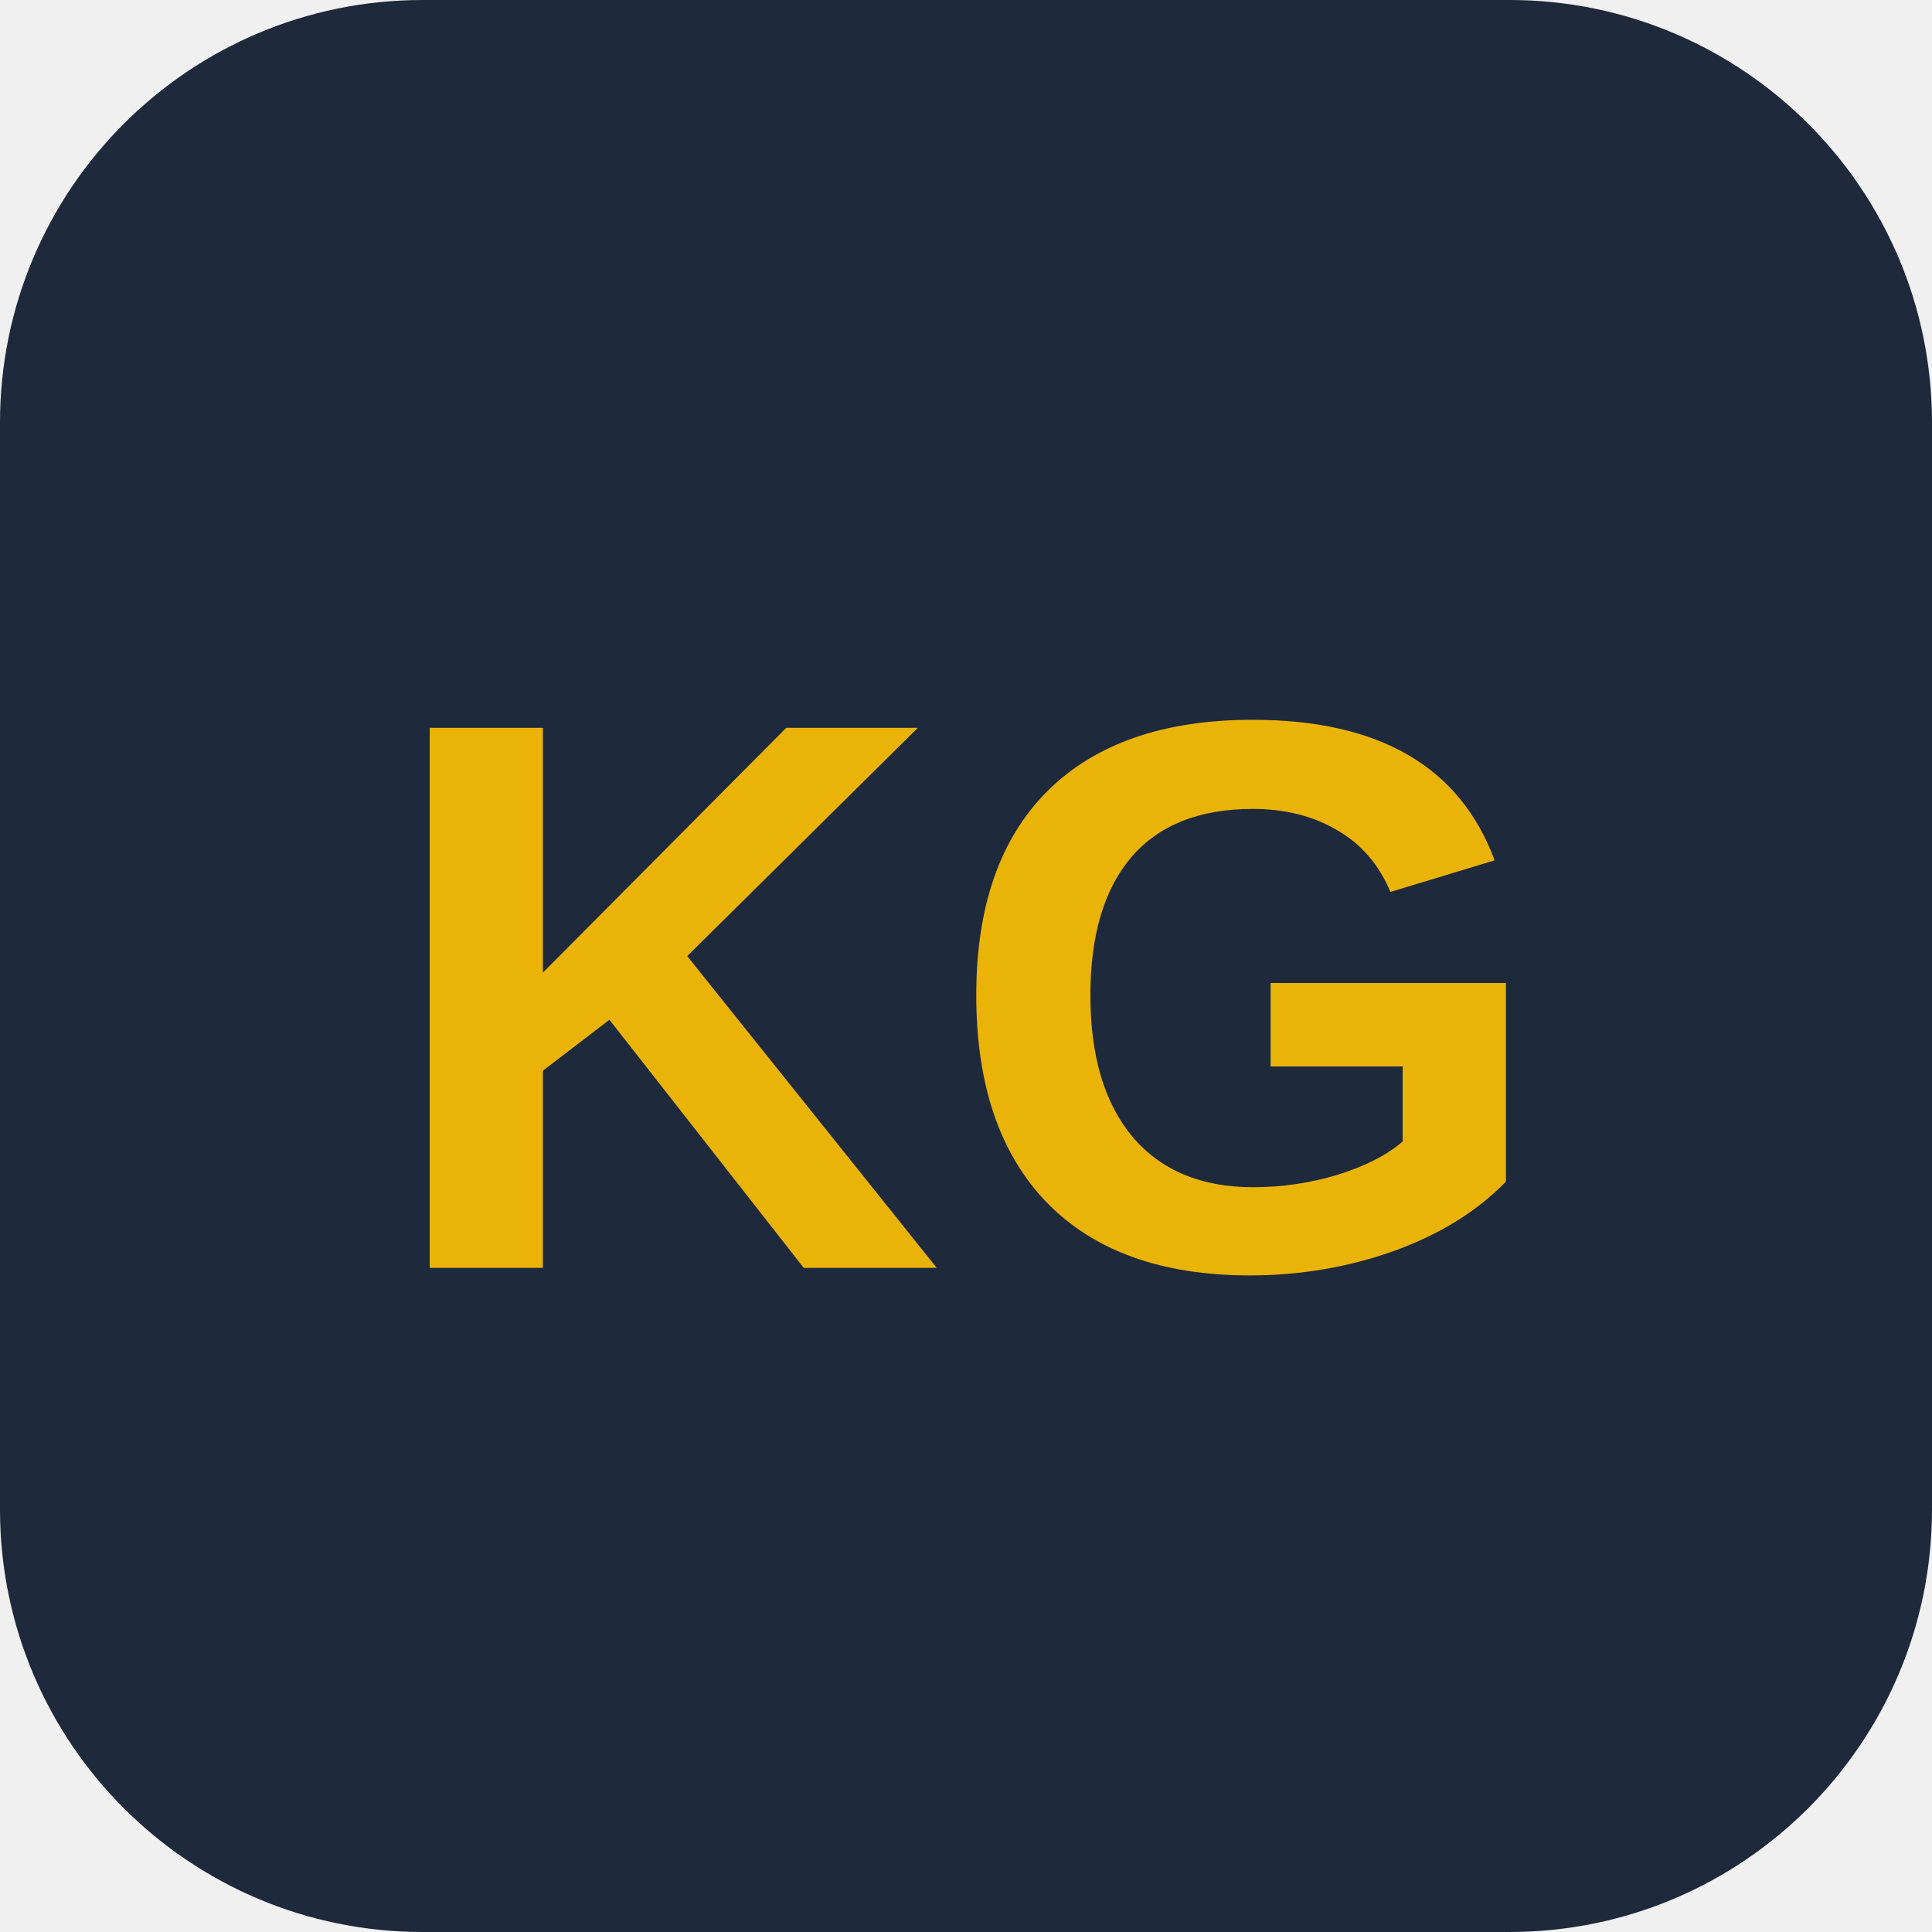
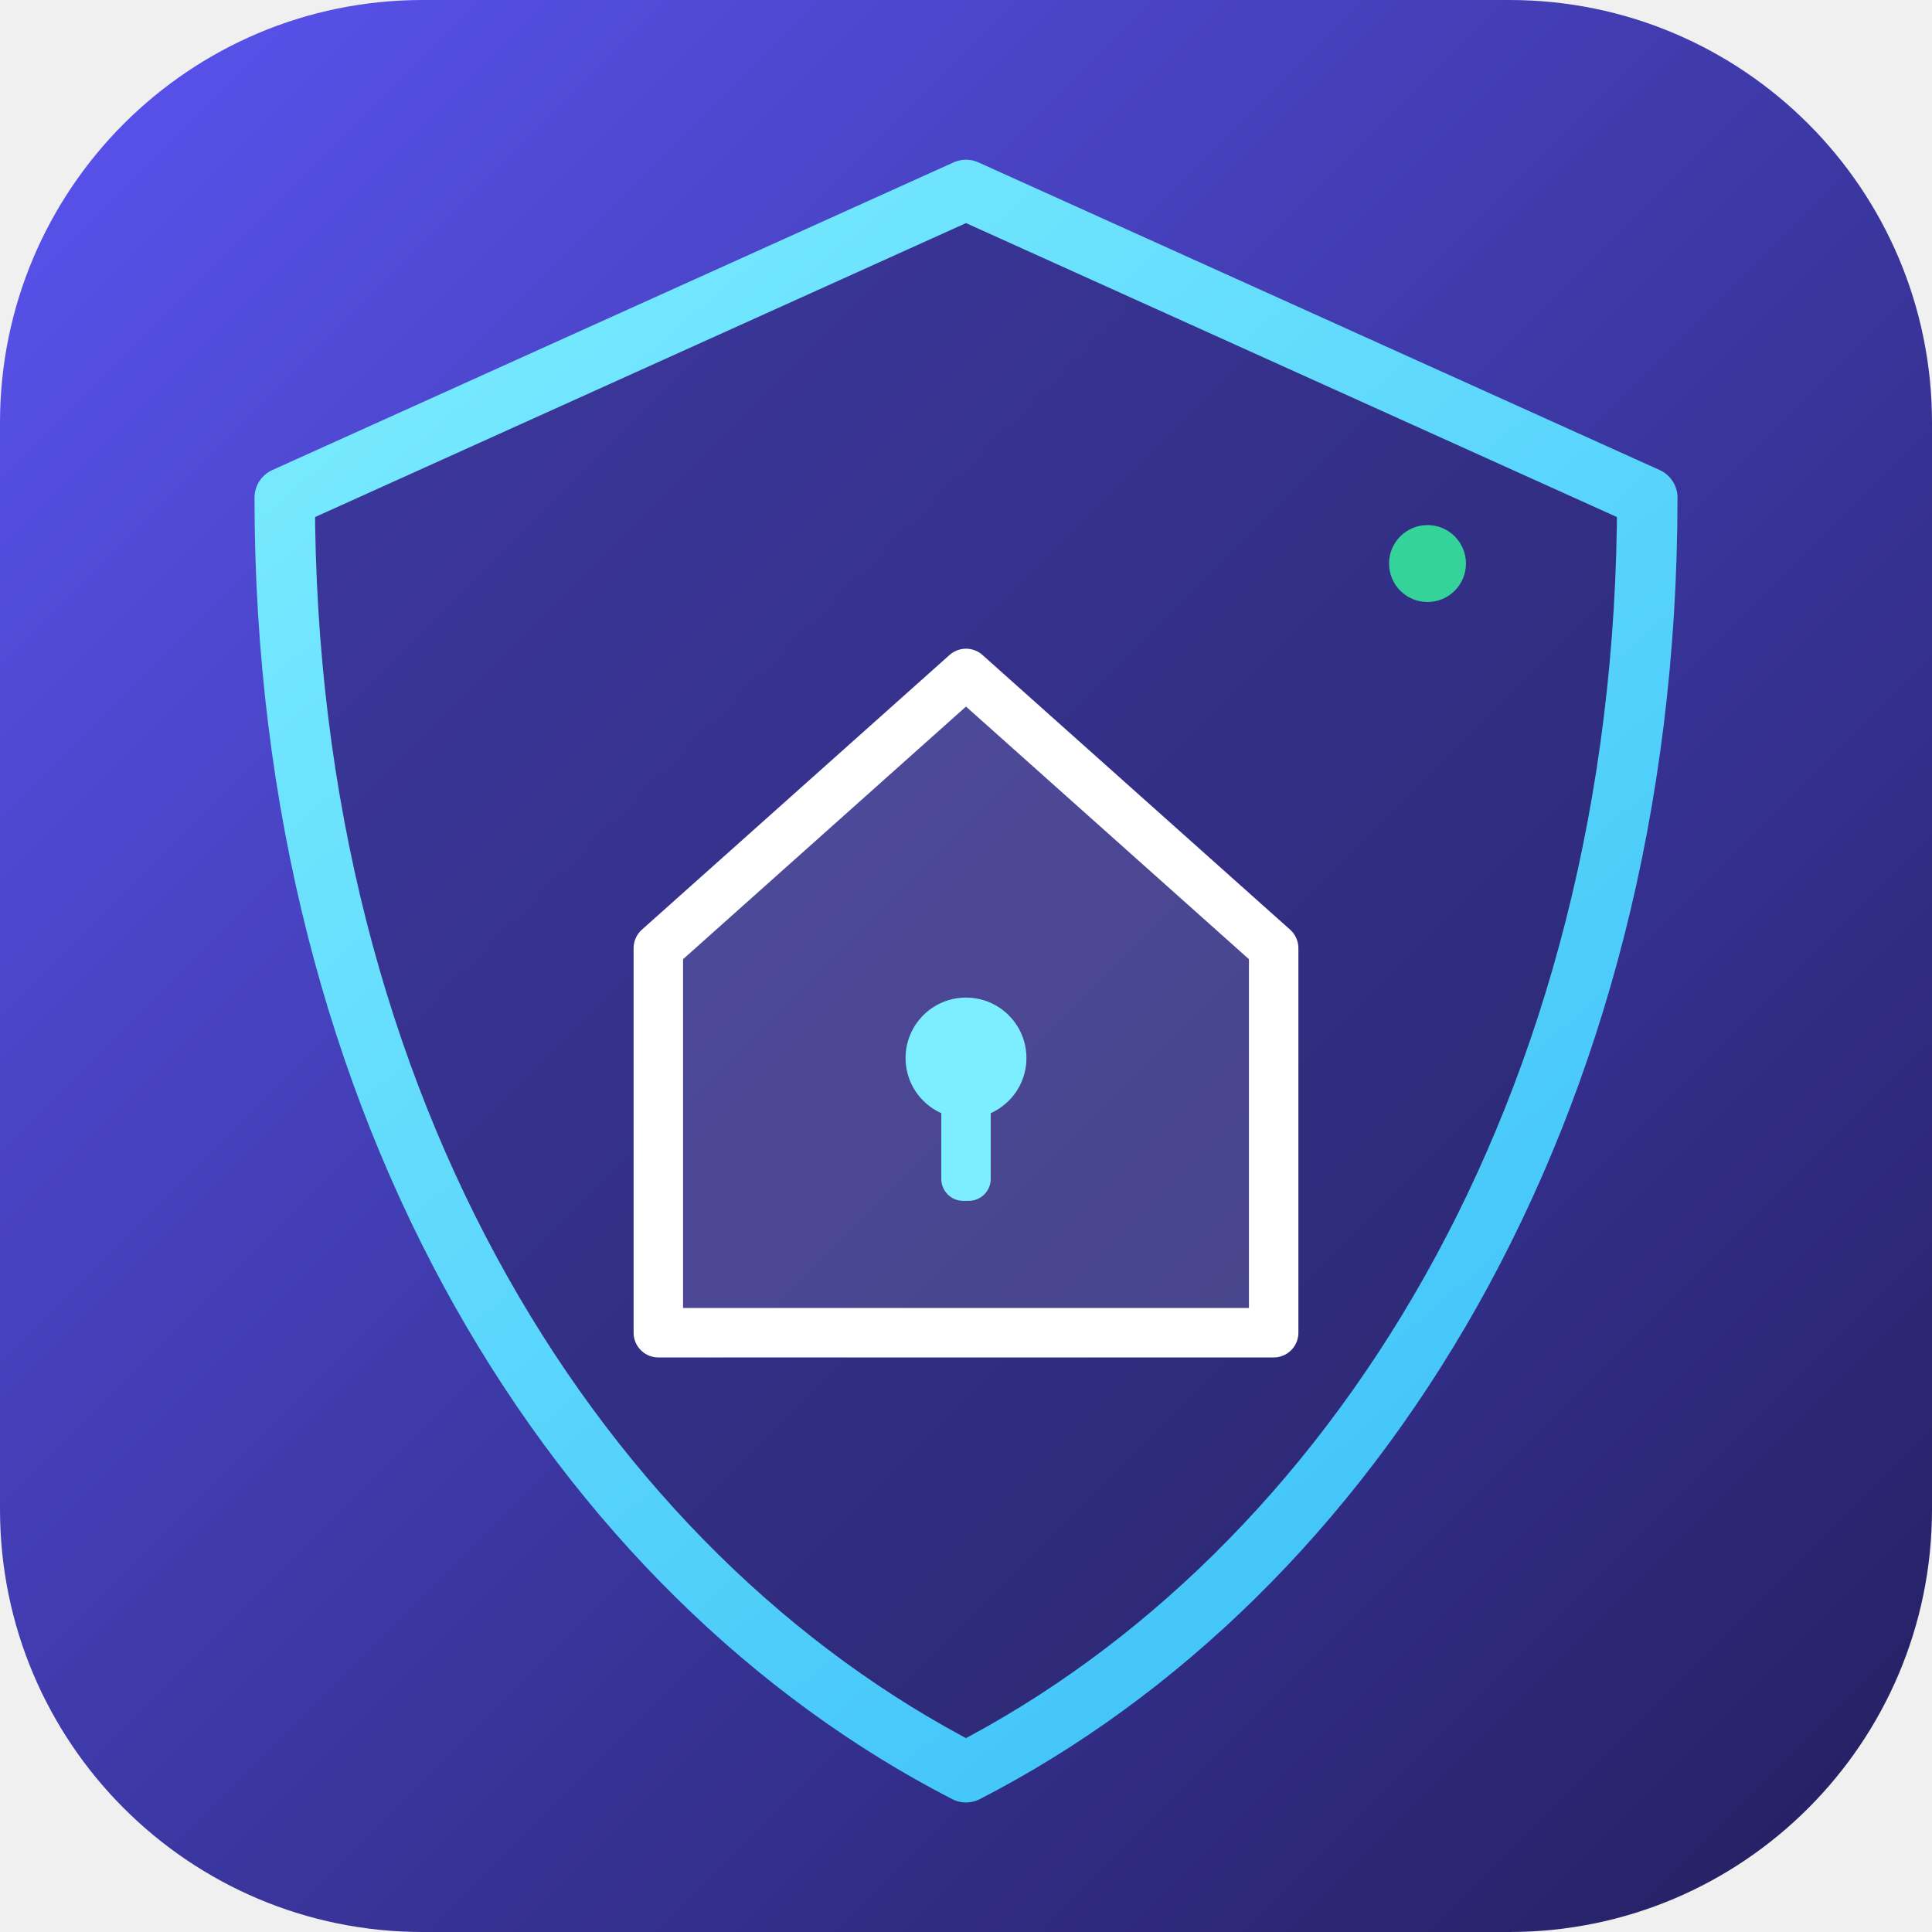
<svg xmlns="http://www.w3.org/2000/svg" viewBox="0 0 64 64">
-   <rect width="64" height="64" rx="14" fill="#1e293b" />
-   <text x="32" y="42" font-family="Poppins,Arial,sans-serif" font-size="26" font-weight="700" fill="#eab308" text-anchor="middle">KG</text>
+   <defs>
+     <linearGradient id="kgBg" x1="0" y1="0" x2="64" y2="64" gradientUnits="userSpaceOnUse">
+       <stop offset="0" stop-color="#5B54F2" />
+       <stop offset=".58" stop-color="#383499" />
+       <stop offset="1" stop-color="#241F5E" />
+     </linearGradient>
+     <linearGradient id="kgShield" x1="-124" y1="-144" x2="124" y2="144" gradientUnits="userSpaceOnUse">
+       <stop offset="0" stop-color="#7DEEFF" />
+       <stop offset="1" stop-color="#38BDF8" />
+     </linearGradient>
+   </defs>
+   <rect width="64" height="64" rx="14" fill="url(#kgBg)" />
+   <g transform="translate(32 32.5) scale(0.182)">
+     <path d="M0 -144 L124 -88 C124 24 70 108 0 144 C-70 108 -124 24 -124 -88 Z" fill="#2D286E" fill-opacity="0.55" stroke="url(#kgShield)" stroke-width="11" stroke-linejoin="round" />
+     <path d="M-56 -6 L0 -56 L56 -6 L56 64 L-56 64 Z" fill="#ffffff" fill-opacity="0.12" stroke="#ffffff" stroke-width="9" stroke-linejoin="round" />
+     <circle cx="0" cy="14" r="11" fill="#7DEEFF" />
+     <rect x="-4.5" y="20" width="9" height="20" rx="4" fill="#7DEEFF" />
+     <circle cx="84" cy="-76" r="7" fill="#34D399" />
+   </g>
</svg>
